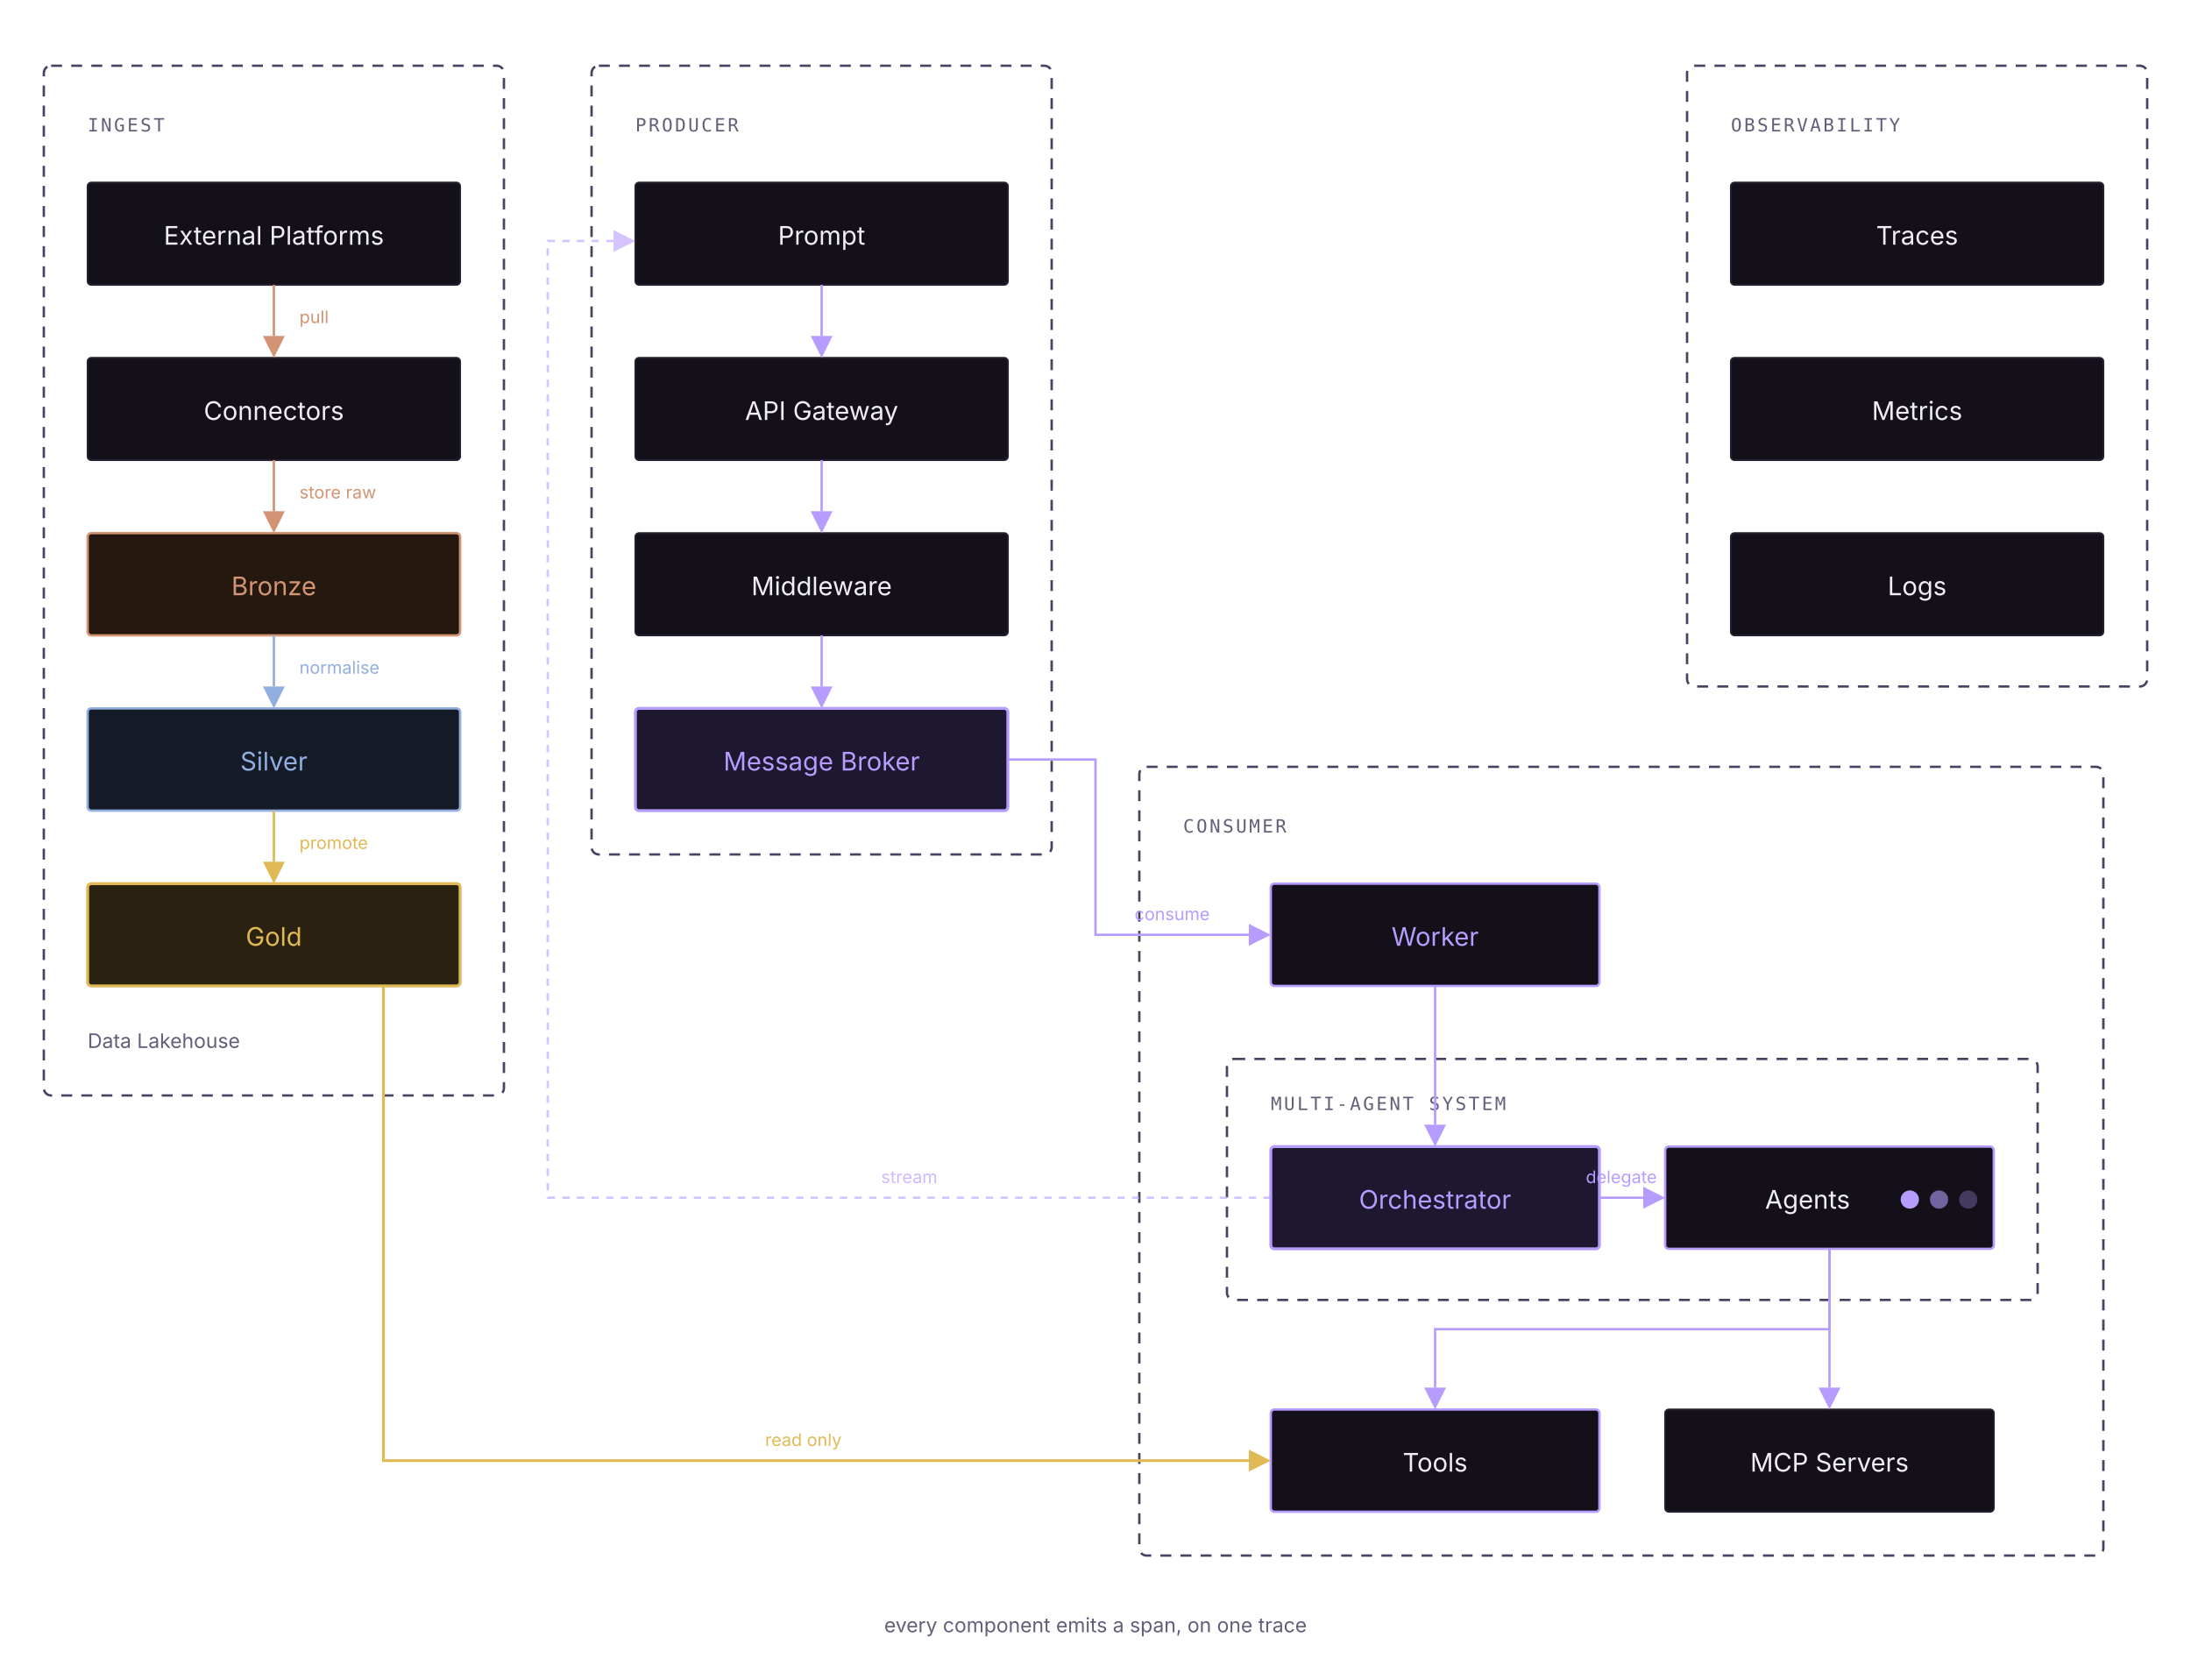
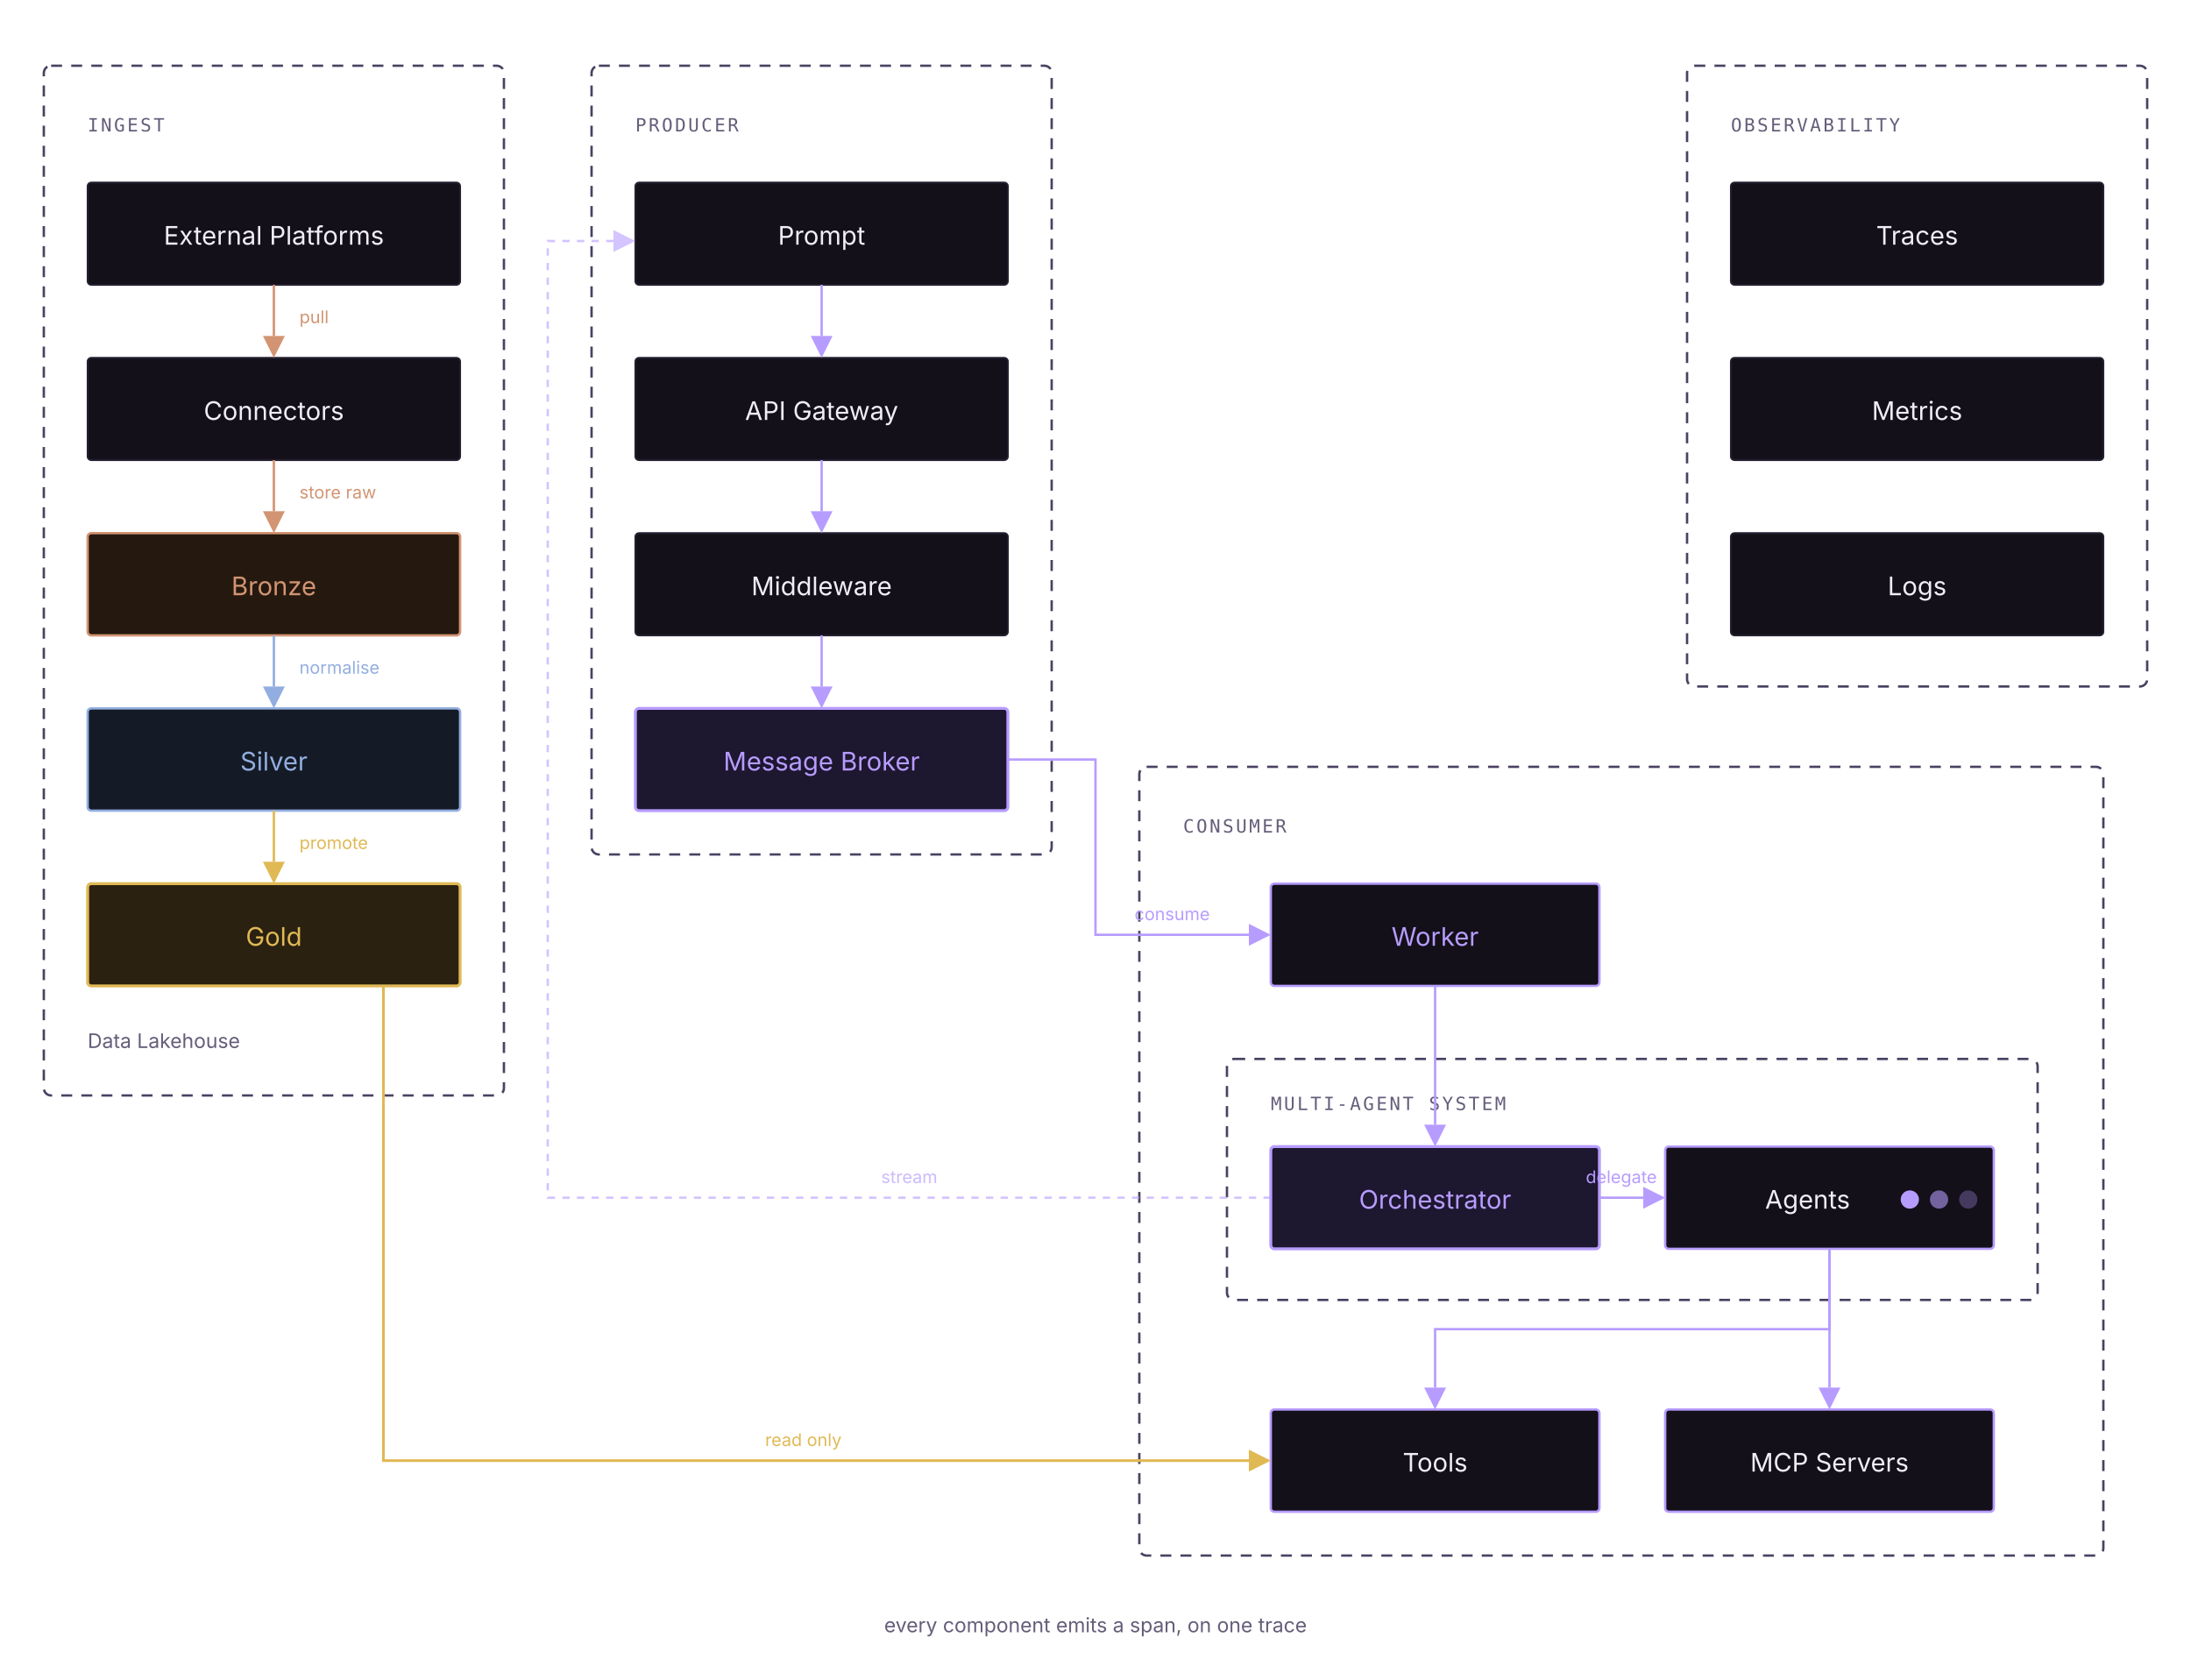
<svg xmlns="http://www.w3.org/2000/svg" viewBox="0 0 1200 920" width="1200" height="920" role="img" aria-label="Mycel at a glance. Ingest: connectors pull each external platform into a bronze, silver and gold data lakehouse. Producer: a prompt goes through the API gateway and middleware onto a message broker. Consumer: a worker picks the job up and hands it to a multi-agent system, where an orchestrator delegates to peer agents; the agents call tools, which read gold, and MCP servers. The answer streams back to the prompt. Observability: traces, metrics and logs.">
  <g font-family="ui-sans-serif, system-ui, -apple-system, sans-serif">
    <rect x="24" y="36" width="252" height="564" rx="4" fill="none" stroke="#4a4162" stroke-width="1.3" stroke-dasharray="6 5" />
    <text x="48" y="72" font-family="ui-monospace, SFMono-Regular, Menlo, monospace" font-size="10" letter-spacing="1.2" fill="#655d79">INGEST</text>
    <rect x="48" y="100" width="204" height="56" rx="2" fill="#131019" stroke="#241f30" />
    <text x="150" y="134" font-size="14" fill="#f0edf7" text-anchor="middle">External Platforms</text>
    <rect x="48" y="196" width="204" height="56" rx="2" fill="#131019" stroke="#241f30" />
    <text x="150" y="230" font-size="14" fill="#f0edf7" text-anchor="middle">Connectors</text>
    <rect x="48" y="292" width="204" height="56" rx="2" fill="#25190f" stroke="#d29472" stroke-width="1.3" />
    <text x="150" y="326" font-size="14" fill="#d29472" text-anchor="middle">Bronze</text>
    <rect x="48" y="388" width="204" height="56" rx="2" fill="#141b26" stroke="#92aee0" stroke-width="1.3" />
    <text x="150" y="422" font-size="14" fill="#92aee0" text-anchor="middle">Silver</text>
    <rect x="48" y="484" width="204" height="56" rx="2" fill="#2a2111" stroke="#e0b955" stroke-width="1.6" />
    <text x="150" y="518" font-size="14" fill="#e0b955" text-anchor="middle">Gold</text>
    <text x="48" y="574" font-size="11" fill="#655d79">Data Lakehouse</text>
    <rect x="324" y="36" width="252" height="432" rx="4" fill="none" stroke="#4a4162" stroke-width="1.3" stroke-dasharray="6 5" />
    <text x="348" y="72" font-family="ui-monospace, SFMono-Regular, Menlo, monospace" font-size="10" letter-spacing="1.2" fill="#655d79">PRODUCER</text>
    <rect x="348" y="100" width="204" height="56" rx="2" fill="#131019" stroke="#241f30" />
    <text x="450" y="134" font-size="14" fill="#f0edf7" text-anchor="middle">Prompt</text>
    <rect x="348" y="196" width="204" height="56" rx="2" fill="#131019" stroke="#241f30" />
    <text x="450" y="230" font-size="14" fill="#f0edf7" text-anchor="middle">API Gateway</text>
    <rect x="348" y="292" width="204" height="56" rx="2" fill="#131019" stroke="#241f30" />
    <text x="450" y="326" font-size="14" fill="#f0edf7" text-anchor="middle">Middleware</text>
    <rect x="348" y="388" width="204" height="56" rx="2" fill="#1d1730" stroke="#b79cff" stroke-width="1.6" />
    <text x="450" y="422" font-size="14" fill="#b79cff" text-anchor="middle">Message Broker</text>
    <rect x="924" y="36" width="252" height="340" rx="4" fill="none" stroke="#4a4162" stroke-width="1.3" stroke-dasharray="6 5" />
    <text x="948" y="72" font-family="ui-monospace, SFMono-Regular, Menlo, monospace" font-size="10" letter-spacing="1.2" fill="#655d79">OBSERVABILITY</text>
    <rect x="948" y="100" width="204" height="56" rx="2" fill="#131019" stroke="#241f30" />
    <text x="1050" y="134" font-size="14" fill="#f0edf7" text-anchor="middle">Traces</text>
    <rect x="948" y="196" width="204" height="56" rx="2" fill="#131019" stroke="#241f30" />
    <text x="1050" y="230" font-size="14" fill="#f0edf7" text-anchor="middle">Metrics</text>
    <rect x="948" y="292" width="204" height="56" rx="2" fill="#131019" stroke="#241f30" />
    <text x="1050" y="326" font-size="14" fill="#f0edf7" text-anchor="middle">Logs</text>
    <rect x="624" y="420" width="528" height="432" rx="4" fill="none" stroke="#4a4162" stroke-width="1.3" stroke-dasharray="6 5" />
    <text x="648" y="456" font-family="ui-monospace, SFMono-Regular, Menlo, monospace" font-size="10" letter-spacing="1.2" fill="#655d79">CONSUMER</text>
    <rect x="696" y="484" width="180" height="56" rx="2" fill="#131019" stroke="#b79cff" stroke-width="1.3" />
    <text x="786" y="518" font-size="14" fill="#b79cff" text-anchor="middle">Worker</text>
    <rect x="672" y="580" width="444" height="132" rx="4" fill="none" stroke="#4a4162" stroke-width="1.3" stroke-dasharray="6 5" />
    <text x="696" y="608" font-family="ui-monospace, SFMono-Regular, Menlo, monospace" font-size="10" letter-spacing="1.2" fill="#655d79">MULTI-AGENT SYSTEM</text>
    <rect x="696" y="628" width="180" height="56" rx="2" fill="#1d1730" stroke="#b79cff" stroke-width="1.6" />
    <text x="786" y="662" font-size="14" fill="#b79cff" text-anchor="middle">Orchestrator</text>
    <rect x="912" y="628" width="180" height="56" rx="2" fill="#131019" stroke="#b79cff" stroke-width="1.3" />
    <text x="990" y="662" font-size="14" fill="#f0edf7" text-anchor="middle">Agents</text>
    <g fill="#b79cff">
      <circle cx="1046" cy="657" r="5" />
      <circle cx="1062" cy="657" r="5" opacity="0.58" />
      <circle cx="1078" cy="657" r="5" opacity="0.3" />
    </g>
    <rect x="696" y="772" width="180" height="56" rx="2" fill="#131019" stroke="#b79cff" stroke-width="1.3" />
    <text x="786" y="806" font-size="14" fill="#f0edf7" text-anchor="middle">Tools</text>
-     <rect x="912" y="772" width="180" height="56" rx="2" fill="#131019" stroke="#241f30" />
+     <rect x="912" y="772" width="180" height="56" rx="2" fill="#131019" stroke="#b79cff" stroke-width="1.3" />
    <text x="1002" y="806" font-size="14" fill="#f0edf7" text-anchor="middle">MCP Servers</text>
    <g fill="none" stroke="#d29472" stroke-width="1.3">
      <path d="M150 156V184" />
      <path d="M150 252V280" />
    </g>
    <g fill="#d29472">
      <path d="M144 184 150 196 156 184z" />
      <path d="M144 280 150 292 156 280z" />
    </g>
    <path d="M150 348V376" fill="none" stroke="#92aee0" stroke-width="1.3" />
    <path d="M144 376 150 388 156 376z" fill="#92aee0" />
    <path d="M150 444V472" fill="none" stroke="#e0b955" stroke-width="1.3" />
    <path d="M144 472 150 484 156 472z" fill="#e0b955" />
    <g font-size="9.5">
      <text x="164" y="177" fill="#d29472">pull</text>
      <text x="164" y="273" fill="#d29472">store raw</text>
      <text x="164" y="369" fill="#92aee0">normalise</text>
      <text x="164" y="465" fill="#e0b955">promote</text>
    </g>
    <g fill="none" stroke="#b79cff" stroke-width="1.3">
      <path d="M450 156V184" />
      <path d="M450 252V280" />
      <path d="M450 348V376" />
      <path d="M552 416H600V512H684" />
      <path d="M786 540V616" />
      <path d="M876 656H900" />
      <path d="M1002 684V760" />
      <path d="M1002 684V728H786V760" />
    </g>
    <g fill="#b79cff">
      <path d="M444 184 450 196 456 184z" />
      <path d="M444 280 450 292 456 280z" />
      <path d="M444 376 450 388 456 376z" />
      <path d="M684 506 696 512 684 518z" />
      <path d="M780 616 786 628 792 616z" />
      <path d="M900 650 912 656 900 662z" />
      <path d="M996 760 1002 772 1008 760z" />
      <path d="M780 760 786 772 792 760z" />
    </g>
    <text x="642" y="504" font-size="9.5" fill="#b79cff" text-anchor="middle">consume</text>
    <text x="888" y="648" font-size="9.5" fill="#b79cff" text-anchor="middle">delegate</text>
    <path d="M210 540V800H684" fill="none" stroke="#e0b955" stroke-width="1.5" />
    <path d="M684 794 696 800 684 806z" fill="#e0b955" />
    <text x="440" y="792" font-size="9.5" fill="#e0b955" text-anchor="middle">read only</text>
    <g fill="none" stroke="#b79cff" stroke-width="1.3" stroke-dasharray="4 4" opacity="0.6">
      <path d="M696 656H300V132H336" />
    </g>
    <path d="M336 126 348 132 336 138z" fill="#b79cff" opacity="0.6" />
    <text x="498" y="648" font-size="9.5" fill="#b79cff" opacity="0.7" text-anchor="middle">stream</text>
    <text x="600" y="894" font-size="11" fill="#655d79" text-anchor="middle">every component emits a span, on one trace</text>
  </g>
</svg>
